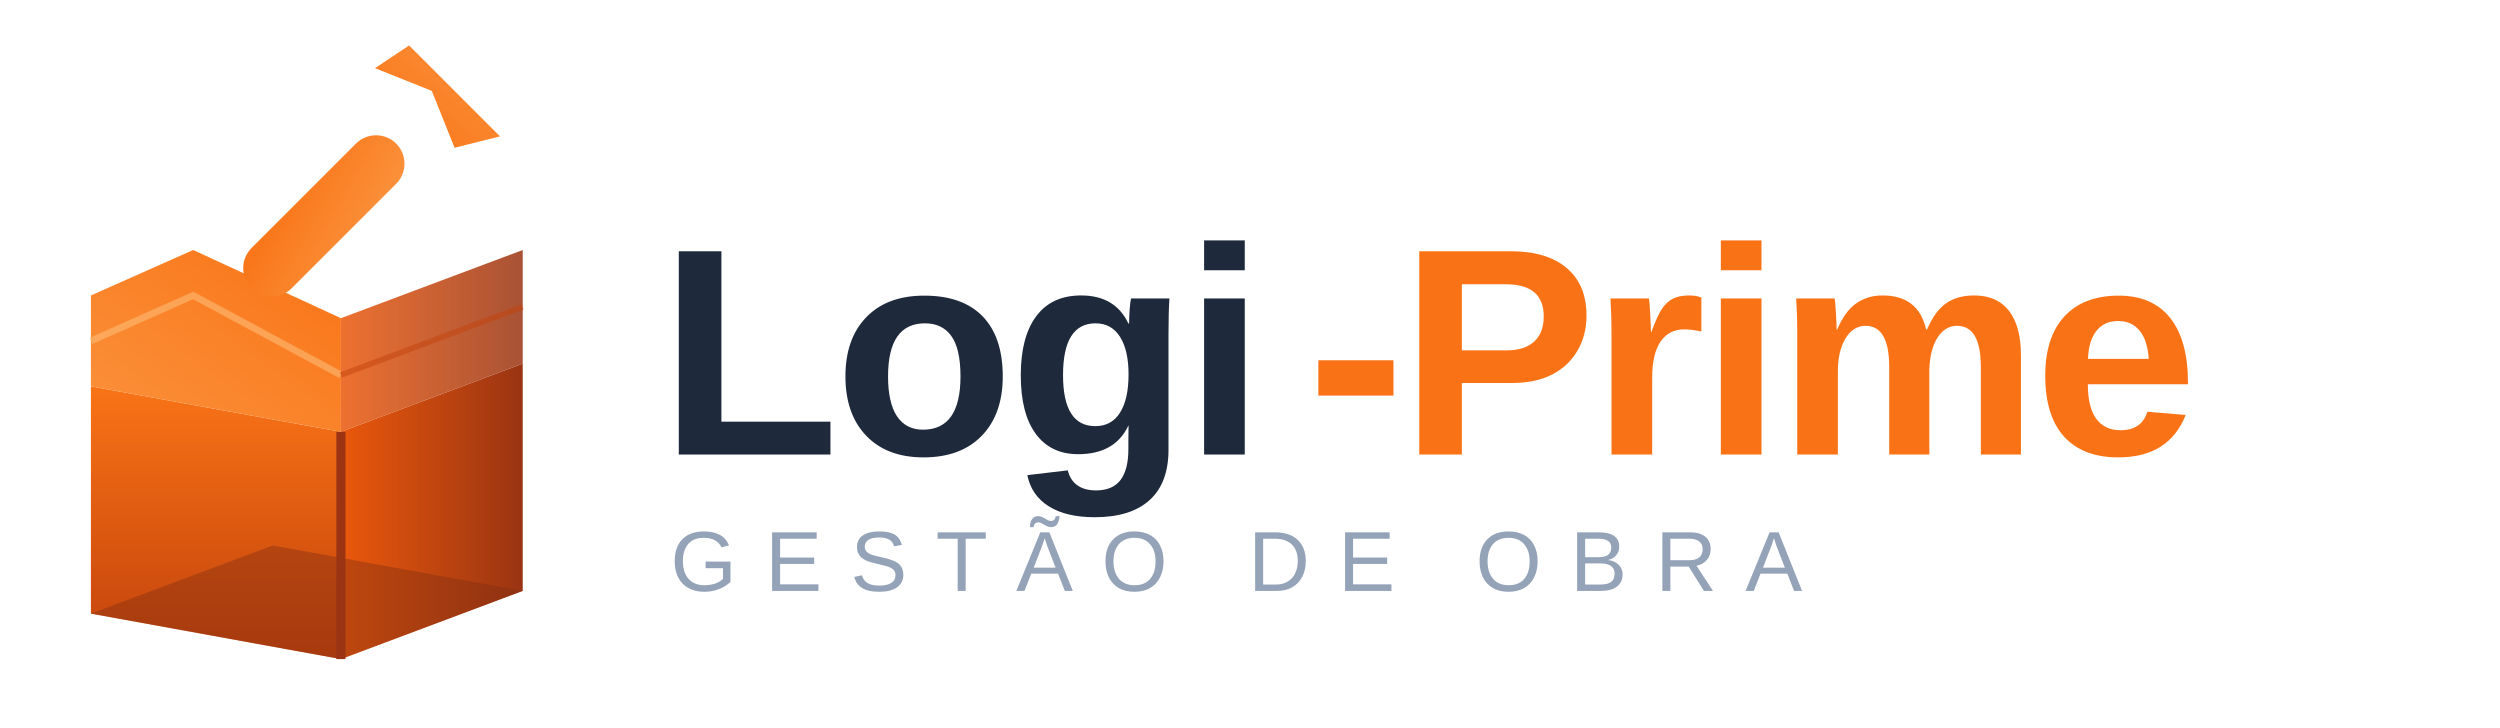
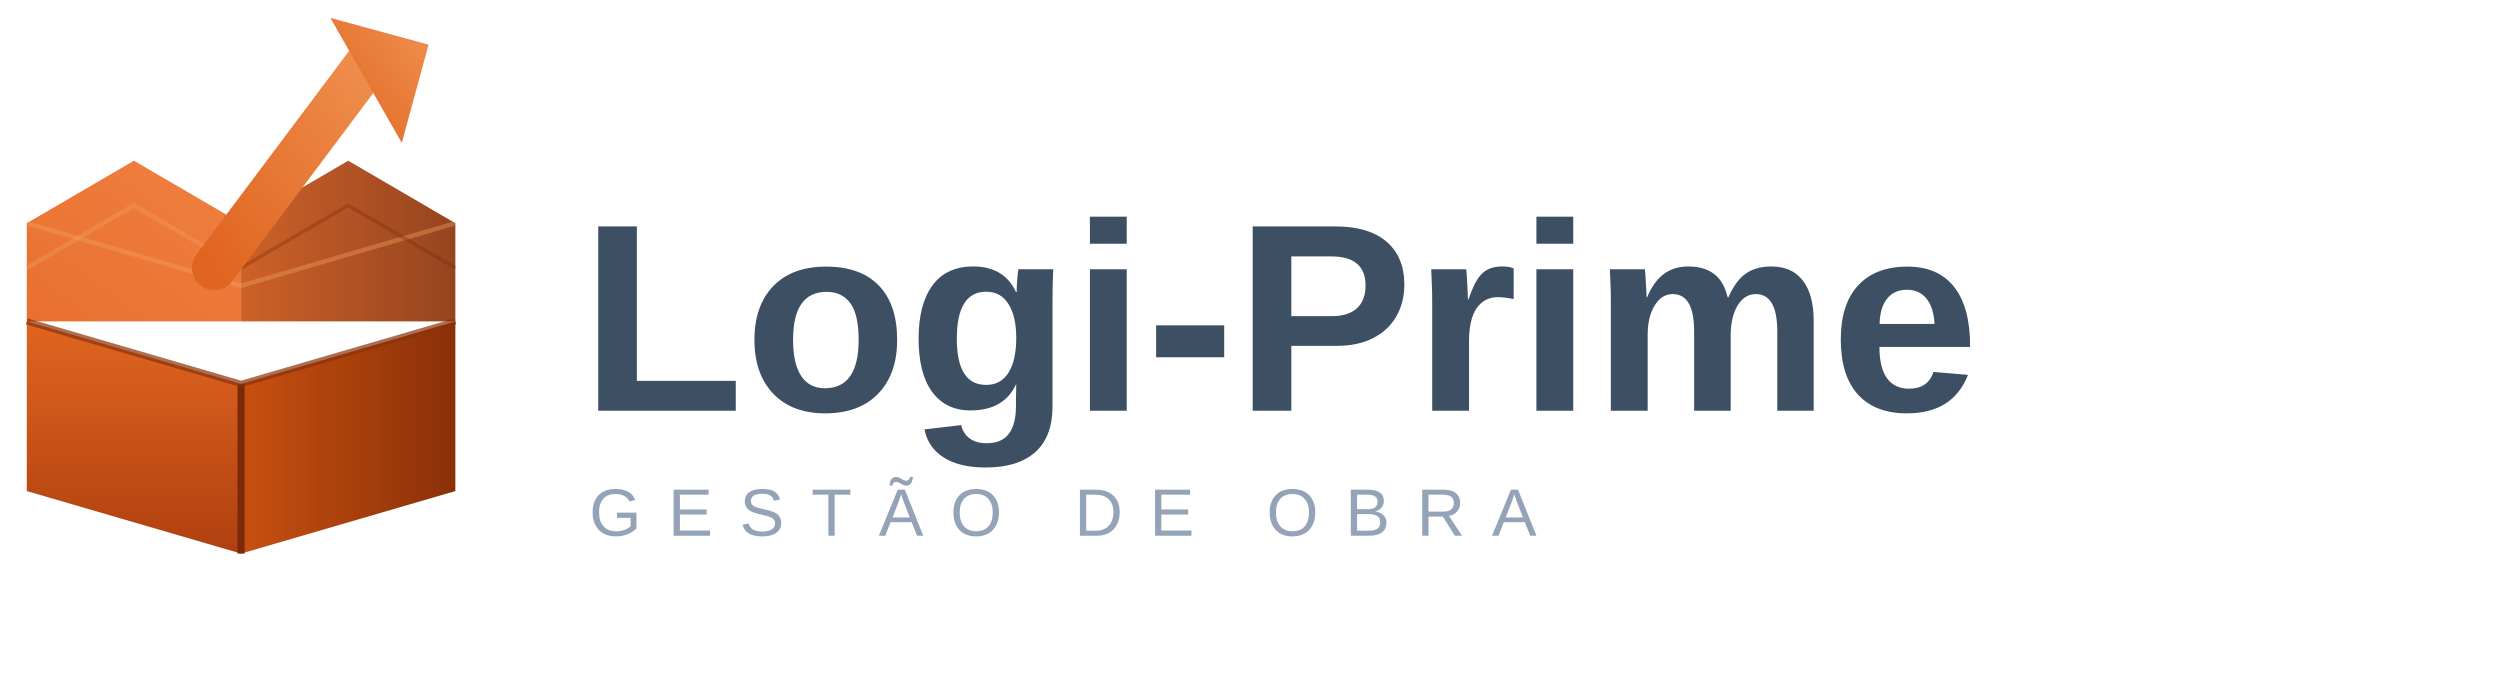
- <svg xmlns="http://www.w3.org/2000/svg" viewBox="0 0 220 64" fill="none">
+ <svg xmlns="http://www.w3.org/2000/svg" viewBox="0 0 280 76" fill="none">
  <defs>
-     <linearGradient id="boxFront" x1="0" y1="0" x2="0" y2="1">
-       <stop offset="0%" stop-color="#f97316" />
-       <stop offset="100%" stop-color="#c2410c" />
+     <linearGradient id="gFront" x1="0.5" y1="0" x2="0.5" y2="1">
+       <stop offset="0%" stop-color="#e06520" />
+       <stop offset="100%" stop-color="#b04010" />
    </linearGradient>
-     <linearGradient id="boxSide" x1="0" y1="0" x2="1" y2="0">
-       <stop offset="0%" stop-color="#ea580c" />
-       <stop offset="100%" stop-color="#9a3412" />
+     <linearGradient id="gRight" x1="0" y1="0.5" x2="1" y2="0.5">
+       <stop offset="0%" stop-color="#c85010" />
+       <stop offset="100%" stop-color="#8a3008" />
    </linearGradient>
-     <linearGradient id="boxTop" x1="0" y1="1" x2="1" y2="0">
-       <stop offset="0%" stop-color="#fb923c" />
-       <stop offset="100%" stop-color="#f97316" />
+     <linearGradient id="gLid" x1="0" y1="1" x2="1" y2="0">
+       <stop offset="0%" stop-color="#e87030" />
+       <stop offset="100%" stop-color="#f08040" />
    </linearGradient>
-     <linearGradient id="arrowGrad" x1="0" y1="1" x2="1" y2="0">
-       <stop offset="0%" stop-color="#f97316" />
-       <stop offset="100%" stop-color="#fb923c" />
+     <linearGradient id="gArrow" x1="0" y1="1" x2="1" y2="0">
+       <stop offset="0%" stop-color="#e06520" />
+       <stop offset="100%" stop-color="#f09050" />
    </linearGradient>
  </defs>
-   <path d="M8 34 L8 54 L30 58 L30 38 Z" fill="url(#boxFront)" />
-   <path d="M30 38 L30 58 L46 52 L46 32 Z" fill="url(#boxSide)" />
-   <path d="M8 54 L30 58 L46 52 L24 48 Z" fill="#7c2d12" opacity="0.4" />
-   <path d="M8 34 L8 26 L17 22 L30 28 L30 38 Z" fill="url(#boxTop)" />
-   <path d="M8 30 L17 26 L30 33" stroke="#fdba74" stroke-width="0.6" opacity="0.6" />
-   <path d="M30 28 L46 22 L46 32 L30 38 Z" fill="url(#boxSide)" opacity="0.85" />
-   <path d="M30 33 L46 27" stroke="#c2410c" stroke-width="0.5" opacity="0.5" />
-   <path d="M30 38 L30 58" stroke="#9a3412" stroke-width="0.8" />
-   <rect x="26" y="10" width="5" height="18" rx="2.5" fill="url(#arrowGrad)" transform="rotate(45 28.5 19)" />
-   <polygon points="36,4  44,12  40,13  38,8  33,6" fill="url(#arrowGrad)" />
-   <text x="58" y="40" font-family="'Segoe UI Black','Arial Black',Arial,sans-serif" font-size="26" font-weight="900" fill="#1e293b" letter-spacing="-0.5">Logi</text>
-   <text x="115" y="40" font-family="'Segoe UI Black','Arial Black',Arial,sans-serif" font-size="26" font-weight="900" fill="#f97316" letter-spacing="-0.5">-Prime</text>
-   <text x="59" y="52" font-family="'Segoe UI',Arial,sans-serif" font-size="7.5" font-weight="400" fill="#94a3b8" letter-spacing="2.5">GESTÃO DE OBRA</text>
+   <path d="M3 36 L3 55 L27 62 L27 43 Z" fill="url(#gFront)" />
+   <path d="M27 43 L27 62 L51 55 L51 36 Z" fill="url(#gRight)" />
+   <path d="M27 43 L27 62" stroke="#7a2a08" stroke-width="0.8" />
+   <path d="M3 36 L3 25 L15 18 L27 25 L27 36 Z" fill="url(#gLid)" />
+   <path d="M27 25 L39 18 L51 25 L51 36 L27 36 Z" fill="url(#gRight)" opacity="0.9" />
+   <path d="M3 36 L27 43 L51 36" stroke="#8a3008" stroke-width="0.7" opacity="0.7" />
+   <path d="M3 25 L27 32 L51 25" stroke="#f0a060" stroke-width="0.5" opacity="0.4" />
+   <path d="M3 30 L15 23 L27 30" stroke="#f0a060" stroke-width="0.5" opacity="0.35" />
+   <path d="M27 30 L39 23 L51 30" stroke="#7a2a08" stroke-width="0.4" opacity="0.35" />
+   <line x1="24" y1="30" x2="42" y2="6" stroke="url(#gArrow)" stroke-width="5" stroke-linecap="round" />
+   <path d="M37 2 L48 5 L45 16 Z" fill="url(#gArrow)" />
+   <text x="65" y="46" font-family="'Segoe UI Black','Arial Black','Helvetica Neue',Arial,sans-serif" font-size="30" font-weight="900" fill="#3d4f63">Logi-Prime</text>
+   <text x="66" y="60" font-family="'Segoe UI',Arial,sans-serif" font-size="7.5" font-weight="400" fill="#94a3b8" letter-spacing="3">GESTÃO DE OBRA</text>
</svg>
